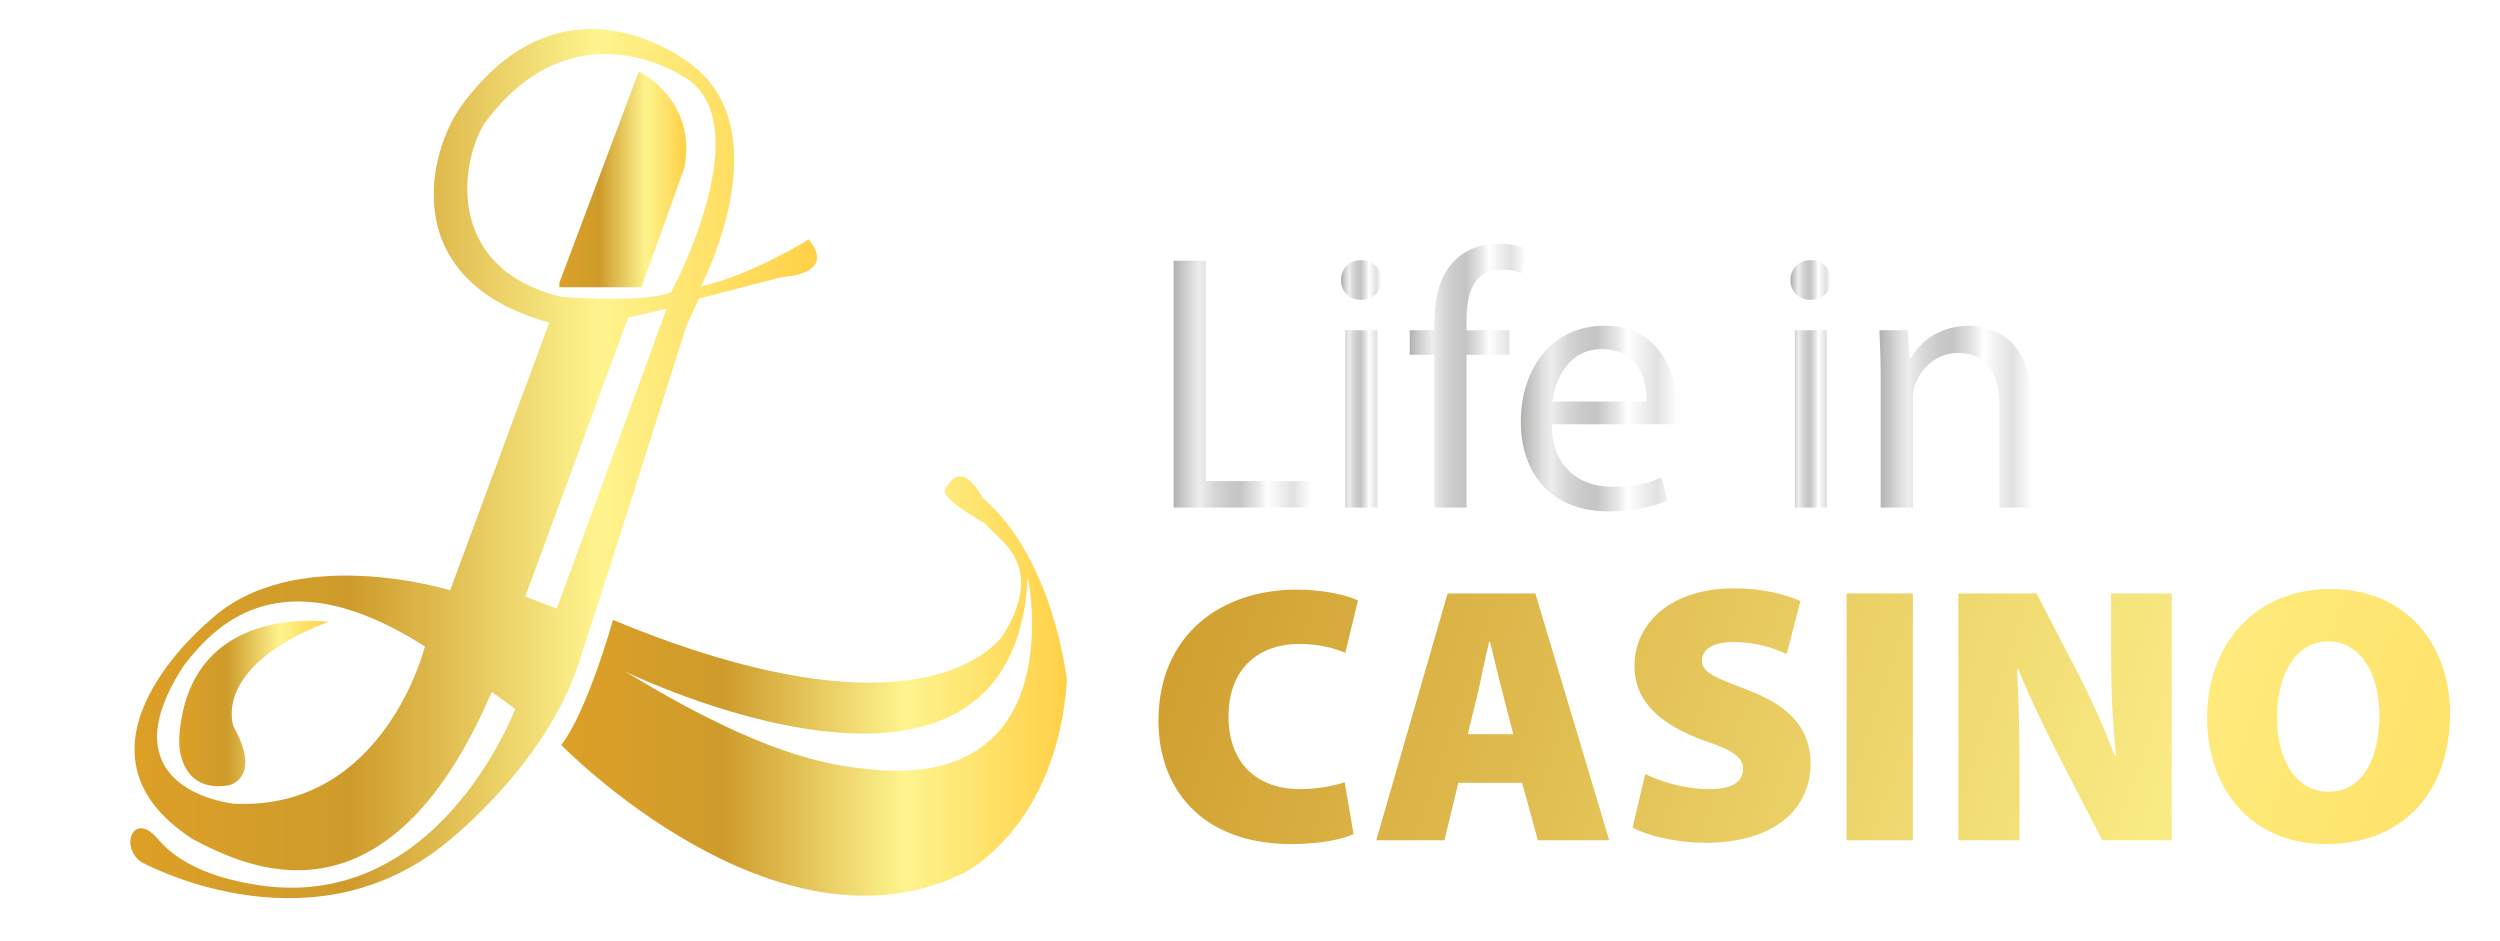
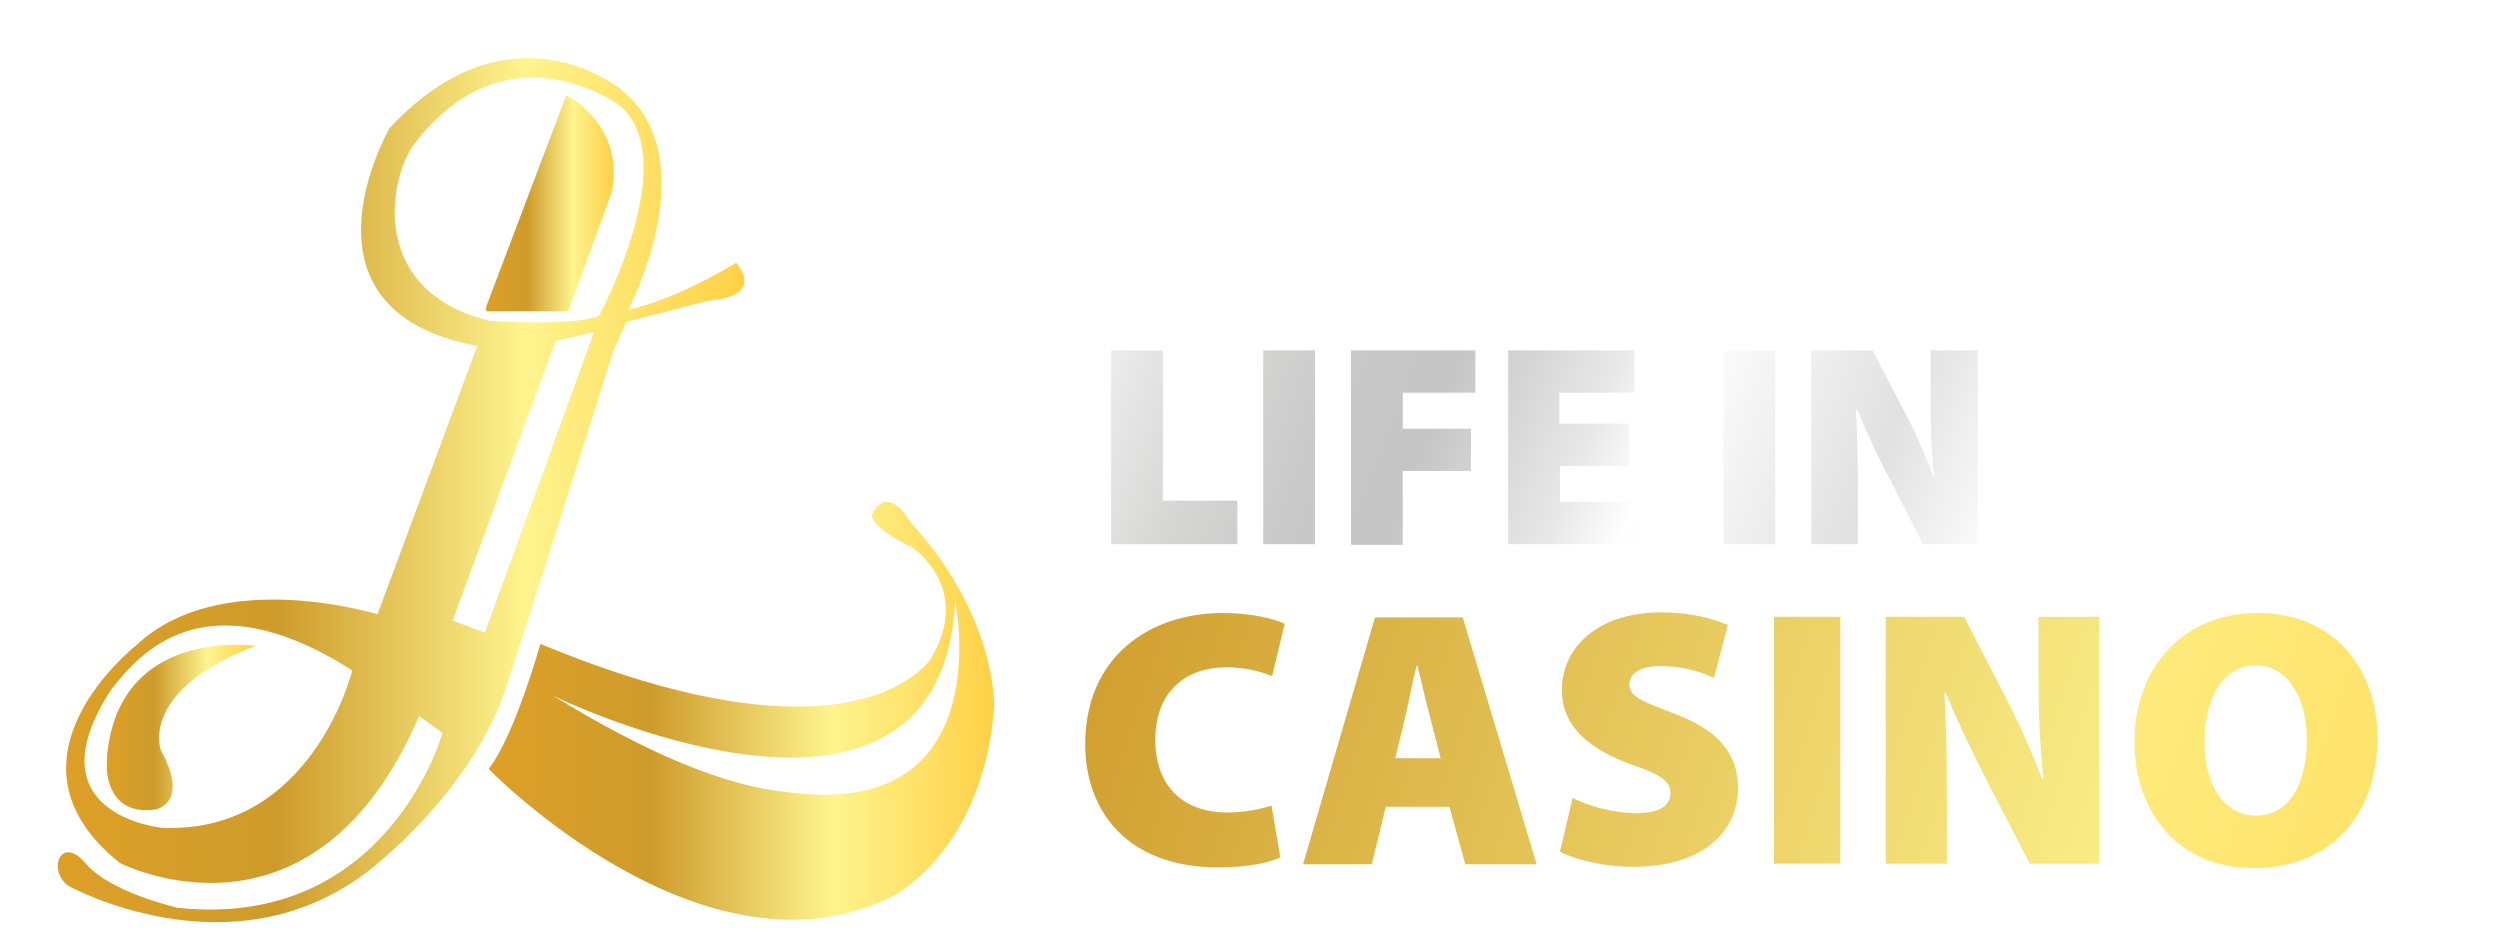
<svg xmlns="http://www.w3.org/2000/svg" version="1.1" id="Layer_1" x="0px" y="0px" viewBox="0 0 396 149" style="enable-background:new 0 0 396 149;" xml:space="preserve">
  <style type="text/css">
	.st0{fill:url(#SVGID_1_);}
- 	.st1{fill:url(#SVGID_00000067229053382106815090000002869265839388315274_);}
- 	.st2{fill:url(#SVGID_00000152970527146373125900000005068667493779707326_);}
- 	.st3{fill:url(#SVGID_00000168094277443281050540000008679297891758451859_);}
- 	.st4{fill:url(#SVGID_00000168795352043732077660000000778382595407641011_);}
- 	.st5{fill:url(#SVGID_00000040570183493221663610000008858201737598503843_);}
- 	.st6{fill:url(#SVGID_00000114754421669099084880000014414925641493013686_);}
- 	.st7{fill:url(#SVGID_00000093891389709321744950000016377418006158370721_);}
- 	.st8{fill:url(#SVGID_00000020367845352931458790000000719686140298557067_);}
- 	.st9{fill:url(#SVGID_00000045591205246776841600000006778806046328612992_);}
- 	.st10{fill:url(#SVGID_00000074414064177246466430000010631880900879214739_);}
- 	.st11{fill:url(#SVGID_00000102520949913165063970000013167742832284484523_);}
- 	.st12{fill:url(#SVGID_00000120530826193178022850000010037423066600059014_);}
- 	.st13{fill:url(#SVGID_00000075862006394969935600000010909960502926258064_);}
- 	.st14{fill:url(#SVGID_00000183961154750869080260000007791601256466607496_);}
- 	.st15{fill:url(#SVGID_00000078046639936997581100000015200347317029392550_);}
+ 	.st1{fill:url(#SVGID_00000099640910415401378990000007628006153424649638_);}
+ 	.st2{fill:url(#SVGID_00000063616191568645346530000014856738129137075084_);}
+ 	.st3{fill:url(#SVGID_00000085948073333002701100000018064158317659638161_);}
+ 	.st4{fill:url(#SVGID_00000057859199988335554240000012708832220406755719_);}
+ 	.st5{fill:url(#SVGID_00000158027672269088072460000007631878213422206873_);}
+ 	.st6{fill:url(#SVGID_00000023246563422636370060000010882118314080310447_);}
+ 	.st7{fill:url(#SVGID_00000114767310568175984790000012935302342671448751_);}
+ 	.st8{fill:url(#SVGID_00000116234166953357941300000005669020605429071288_);}
+ 	.st9{fill:url(#SVGID_00000183955039685179798060000016326975933599737272_);}
+ 	.st10{fill:url(#SVGID_00000152986336953718559510000016546101027588348322_);}
+ 	.st11{fill:url(#SVGID_00000090282264130316814900000008155225144887921814_);}
+ 	.st12{fill:url(#SVGID_00000139281385593441738570000001179928101573691822_);}
+ 	.st13{fill:url(#SVGID_00000049937819338877581040000012383042343037824170_);}
+ 	.st14{fill:url(#SVGID_00000134226345839435119570000017319834667461809558_);}
+ 	.st15{fill:url(#SVGID_00000054225819769361557690000009614263941618254513_);}
</style>
  <g>
    <g>
-       <linearGradient id="SVGID_1_" gradientUnits="userSpaceOnUse" x1="185.892" y1="60.832" x2="207.672" y2="60.832">
-         <stop offset="0" style="stop-color:#B0B0AF" />
-         <stop offset="3.983224e-02" style="stop-color:#BEBEBD" />
-         <stop offset="0.139" style="stop-color:#E0DFDF" />
-         <stop offset="0.192" style="stop-color:#EEEDEE" />
-         <stop offset="0.198" style="stop-color:#ECECEC" />
-         <stop offset="0.3" style="stop-color:#D6D6D5" />
-         <stop offset="0.397" style="stop-color:#CAC9C9" />
-         <stop offset="0.483" style="stop-color:#C6C5C5" />
-         <stop offset="0.62" style="stop-color:#E9E8E8" />
-         <stop offset="0.681" style="stop-color:#FFFFFF" />
-         <stop offset="0.774" style="stop-color:#F1F0F0" />
-         <stop offset="0.87" style="stop-color:#E1E1E1" />
-         <stop offset="1" style="stop-color:#FFFFFF" />
-       </linearGradient>
-       <path class="st0" d="M185.9,41.3h5.1v34.9h16.7v4.2h-21.8V41.3z" />
-       <linearGradient id="SVGID_00000067223781074949054320000014324183820822669701_" gradientUnits="userSpaceOnUse" x1="212.494" y1="60.803" x2="218.826" y2="60.803">
-         <stop offset="0" style="stop-color:#B0B0AF" />
-         <stop offset="3.983224e-02" style="stop-color:#BEBEBD" />
-         <stop offset="0.139" style="stop-color:#E0DFDF" />
-         <stop offset="0.192" style="stop-color:#EEEDEE" />
-         <stop offset="0.198" style="stop-color:#ECECEC" />
-         <stop offset="0.3" style="stop-color:#D6D6D5" />
-         <stop offset="0.397" style="stop-color:#CAC9C9" />
-         <stop offset="0.483" style="stop-color:#C6C5C5" />
-         <stop offset="0.62" style="stop-color:#E9E8E8" />
-         <stop offset="0.681" style="stop-color:#FFFFFF" />
-         <stop offset="0.774" style="stop-color:#F1F0F0" />
-         <stop offset="0.87" style="stop-color:#E1E1E1" />
-         <stop offset="1" style="stop-color:#FFFFFF" />
-       </linearGradient>
-       <path style="fill:url(#SVGID_00000067223781074949054320000014324183820822669701_);" d="M218.8,44.4c0.1,1.7-1.2,3.1-3.3,3.1    c-1.8,0-3.1-1.4-3.1-3.1c0-1.8,1.3-3.2,3.2-3.2C217.6,41.2,218.8,42.6,218.8,44.4z M213.1,80.4V52.3h5.1v28.1H213.1z" />
-       <linearGradient id="SVGID_00000000927449727799444100000002613188848646821804_" gradientUnits="userSpaceOnUse" x1="223.296" y1="59.467" x2="241.707" y2="59.467">
-         <stop offset="0" style="stop-color:#B0B0AF" />
-         <stop offset="3.983224e-02" style="stop-color:#BEBEBD" />
-         <stop offset="0.139" style="stop-color:#E0DFDF" />
-         <stop offset="0.192" style="stop-color:#EEEDEE" />
-         <stop offset="0.198" style="stop-color:#ECECEC" />
-         <stop offset="0.3" style="stop-color:#D6D6D5" />
-         <stop offset="0.397" style="stop-color:#CAC9C9" />
-         <stop offset="0.483" style="stop-color:#C6C5C5" />
-         <stop offset="0.62" style="stop-color:#E9E8E8" />
-         <stop offset="0.681" style="stop-color:#FFFFFF" />
-         <stop offset="0.774" style="stop-color:#F1F0F0" />
-         <stop offset="0.87" style="stop-color:#E1E1E1" />
-         <stop offset="1" style="stop-color:#FFFFFF" />
-       </linearGradient>
-       <path style="fill:url(#SVGID_00000000927449727799444100000002613188848646821804_);" d="M227.2,80.4V56.2h-3.9v-3.9h3.9V51    c0-3.9,0.9-7.5,3.3-9.8c1.9-1.9,4.5-2.6,6.9-2.6c1.8,0,3.4,0.4,4.4,0.8l-0.7,3.9c-0.8-0.3-1.8-0.6-3.3-0.6c-4.4,0-5.5,3.8-5.5,8.1    v1.5h6.8v3.9h-6.8v24.2H227.2z" />
-       <linearGradient id="SVGID_00000037664427147949792640000015409093809488703142_" gradientUnits="userSpaceOnUse" x1="240.896" y1="66.32" x2="265.695" y2="66.32">
-         <stop offset="0" style="stop-color:#B0B0AF" />
-         <stop offset="3.983224e-02" style="stop-color:#BEBEBD" />
-         <stop offset="0.139" style="stop-color:#E0DFDF" />
-         <stop offset="0.192" style="stop-color:#EEEDEE" />
-         <stop offset="0.198" style="stop-color:#ECECEC" />
-         <stop offset="0.3" style="stop-color:#D6D6D5" />
-         <stop offset="0.397" style="stop-color:#CAC9C9" />
-         <stop offset="0.483" style="stop-color:#C6C5C5" />
-         <stop offset="0.62" style="stop-color:#E9E8E8" />
-         <stop offset="0.681" style="stop-color:#FFFFFF" />
-         <stop offset="0.774" style="stop-color:#F1F0F0" />
-         <stop offset="0.87" style="stop-color:#E1E1E1" />
-         <stop offset="1" style="stop-color:#FFFFFF" />
-       </linearGradient>
-       <path style="fill:url(#SVGID_00000037664427147949792640000015409093809488703142_);" d="M245.8,67.3c0.1,6.9,4.5,9.8,9.6,9.8    c3.7,0,5.9-0.6,7.8-1.5l0.9,3.7c-1.8,0.8-4.9,1.7-9.4,1.7c-8.7,0-13.8-5.7-13.8-14.2c0-8.5,5-15.2,13.2-15.2    c9.2,0,11.6,8.1,11.6,13.2c0,1-0.1,1.9-0.2,2.4H245.8z M260.8,63.6c0.1-3.3-1.3-8.3-7.1-8.3c-5.2,0-7.4,4.8-7.8,8.3H260.8z" />
-       <linearGradient id="SVGID_00000090286896079752846190000003209427937344862651_" gradientUnits="userSpaceOnUse" x1="283.7" y1="60.803" x2="290.033" y2="60.803">
-         <stop offset="0" style="stop-color:#B0B0AF" />
-         <stop offset="3.983224e-02" style="stop-color:#BEBEBD" />
-         <stop offset="0.139" style="stop-color:#E0DFDF" />
-         <stop offset="0.192" style="stop-color:#EEEDEE" />
-         <stop offset="0.198" style="stop-color:#ECECEC" />
-         <stop offset="0.3" style="stop-color:#D6D6D5" />
-         <stop offset="0.397" style="stop-color:#CAC9C9" />
-         <stop offset="0.483" style="stop-color:#C6C5C5" />
-         <stop offset="0.62" style="stop-color:#E9E8E8" />
-         <stop offset="0.681" style="stop-color:#FFFFFF" />
-         <stop offset="0.774" style="stop-color:#F1F0F0" />
-         <stop offset="0.87" style="stop-color:#E1E1E1" />
-         <stop offset="1" style="stop-color:#FFFFFF" />
-       </linearGradient>
-       <path style="fill:url(#SVGID_00000090286896079752846190000003209427937344862651_);" d="M290,44.4c0.1,1.7-1.2,3.1-3.3,3.1    c-1.8,0-3.1-1.4-3.1-3.1c0-1.8,1.3-3.2,3.2-3.2C288.8,41.2,290,42.6,290,44.4z M284.3,80.4V52.3h5.1v28.1H284.3z" />
-       <linearGradient id="SVGID_00000083053724428572119520000001402619789821721531_" gradientUnits="userSpaceOnUse" x1="297.699" y1="66.03" x2="321.86" y2="66.03">
-         <stop offset="0" style="stop-color:#B0B0AF" />
-         <stop offset="3.983224e-02" style="stop-color:#BEBEBD" />
-         <stop offset="0.139" style="stop-color:#E0DFDF" />
-         <stop offset="0.192" style="stop-color:#EEEDEE" />
-         <stop offset="0.198" style="stop-color:#ECECEC" />
-         <stop offset="0.3" style="stop-color:#D6D6D5" />
-         <stop offset="0.397" style="stop-color:#CAC9C9" />
-         <stop offset="0.483" style="stop-color:#C6C5C5" />
-         <stop offset="0.62" style="stop-color:#E9E8E8" />
-         <stop offset="0.681" style="stop-color:#FFFFFF" />
-         <stop offset="0.774" style="stop-color:#F1F0F0" />
-         <stop offset="0.87" style="stop-color:#E1E1E1" />
-         <stop offset="1" style="stop-color:#FFFFFF" />
-       </linearGradient>
-       <path style="fill:url(#SVGID_00000083053724428572119520000001402619789821721531_);" d="M297.9,59.9c0-2.9-0.1-5.3-0.2-7.6h4.5    l0.3,4.6h0.1c1.4-2.7,4.6-5.3,9.3-5.3c3.9,0,9.9,2.3,9.9,12v16.8h-5.1V64.2c0-4.5-1.7-8.3-6.5-8.3c-3.4,0-6,2.4-6.9,5.2    c-0.2,0.6-0.3,1.5-0.3,2.4v16.9h-5.1V59.9z" />
+       <linearGradient id="SVGID_1_" gradientUnits="userSpaceOnUse" x1="7.308" y1="54.439" x2="495.606" y2="219.375">
+         <stop offset="0" style="stop-color:#FEE35F" />
+         <stop offset="0" style="stop-color:#DDA027" />
+         <stop offset="0.32" style="stop-color:#CE9B2B" />
+         <stop offset="0.68" style="stop-color:#FEF48E" />
+         <stop offset="1" style="stop-color:#FFD046" />
+       </linearGradient>
+       <path class="st0" d="M202.8,135.8c-1.5,0.8-5.2,1.6-9.8,1.6c-14.6,0-21.1-9.1-21.1-19.5c0-13.8,10.1-20.8,21.8-20.8    c4.5,0,8.1,0.9,9.8,1.7l-2,8.3c-1.7-0.7-4.1-1.4-7.3-1.4c-6,0-11.2,3.5-11.2,11.5c0,7.1,4.2,11.5,11.4,11.5c2.5,0,5.3-0.5,7-1.1    L202.8,135.8z" />
+       <linearGradient id="SVGID_00000111889171758830511690000002934065630113577640_" gradientUnits="userSpaceOnUse" x1="9.933" y1="46.666" x2="498.232" y2="211.602">
+         <stop offset="0" style="stop-color:#FEE35F" />
+         <stop offset="0" style="stop-color:#DDA027" />
+         <stop offset="0.32" style="stop-color:#CE9B2B" />
+         <stop offset="0.68" style="stop-color:#FEF48E" />
+         <stop offset="1" style="stop-color:#FFD046" />
+       </linearGradient>
+       <path style="fill:url(#SVGID_00000111889171758830511690000002934065630113577640_);" d="M219.5,127.8l-2.2,9.1h-10.9l11.4-39.1    h13.9l11.7,39.1h-11.3l-2.5-9.1H219.5z M228.2,120.1l-1.8-7c-0.6-2.2-1.3-5.4-1.9-7.7h-0.1c-0.6,2.3-1.2,5.5-1.7,7.7l-1.7,7H228.2    z" />
+       <linearGradient id="SVGID_00000089539994745753971400000017179792218826319007_" gradientUnits="userSpaceOnUse" x1="14.217" y1="33.984" x2="502.516" y2="198.921">
+         <stop offset="0" style="stop-color:#FEE35F" />
+         <stop offset="0" style="stop-color:#DDA027" />
+         <stop offset="0.32" style="stop-color:#CE9B2B" />
+         <stop offset="0.68" style="stop-color:#FEF48E" />
+         <stop offset="1" style="stop-color:#FFD046" />
+       </linearGradient>
+       <path style="fill:url(#SVGID_00000089539994745753971400000017179792218826319007_);" d="M249.1,126.4c2.4,1.2,6.2,2.4,10.2,2.4    c3.6,0,5.3-1.2,5.3-3.2c0-1.9-1.7-3-6.2-4.5c-6.6-2.4-11-6-11-11.8c0-6.9,5.9-12.3,15.7-12.3c4.6,0,8,0.9,10.6,2l-2.2,8.4    c-1.7-0.8-4.6-1.9-8.5-1.9c-3.2,0-4.9,1.2-4.9,2.9c0,2,2.1,2.7,7,4.6c7,2.6,10.2,6.3,10.2,11.8c0,6.7-5.2,12.5-16.7,12.5    c-4.7,0-9.3-1.2-11.5-2.4L249.1,126.4z" />
+       <linearGradient id="SVGID_00000039115057588818165080000012748554245489733252_" gradientUnits="userSpaceOnUse" x1="16.812" y1="26.301" x2="505.111" y2="191.237">
+         <stop offset="0" style="stop-color:#FEE35F" />
+         <stop offset="0" style="stop-color:#DDA027" />
+         <stop offset="0.32" style="stop-color:#CE9B2B" />
+         <stop offset="0.68" style="stop-color:#FEF48E" />
+         <stop offset="1" style="stop-color:#FFD046" />
+       </linearGradient>
+       <path style="fill:url(#SVGID_00000039115057588818165080000012748554245489733252_);" d="M291.5,97.7v39.1H281V97.7H291.5z" />
+       <linearGradient id="SVGID_00000116198734103409778340000007229486276372286855_" gradientUnits="userSpaceOnUse" x1="19.813" y1="17.417" x2="508.112" y2="182.353">
+         <stop offset="0" style="stop-color:#FEE35F" />
+         <stop offset="0" style="stop-color:#DDA027" />
+         <stop offset="0.32" style="stop-color:#CE9B2B" />
+         <stop offset="0.68" style="stop-color:#FEF48E" />
+         <stop offset="1" style="stop-color:#FFD046" />
+       </linearGradient>
+       <path style="fill:url(#SVGID_00000116198734103409778340000007229486276372286855_);" d="M298.7,136.9V97.7h12.4l6.2,12    c2.1,3.9,4.4,9.1,6.2,13.7h0.2c-0.6-5.2-0.8-10.6-0.8-16.4v-9.3h9.6v39.1h-11l-6.7-13c-2.1-4.1-4.7-9.4-6.6-14.1h-0.2    c0.3,5.3,0.4,11.2,0.4,17.5v9.6H298.7z" />
+       <linearGradient id="SVGID_00000009574186638571444670000000525657492910684854_" gradientUnits="userSpaceOnUse" x1="-32.093" y1="-14.195" x2="456.205" y2="150.741">
+         <stop offset="0" style="stop-color:#FEE35F" />
+         <stop offset="0" style="stop-color:#DDA027" />
+         <stop offset="0.32" style="stop-color:#CE9B2B" />
+         <stop offset="0.68" style="stop-color:#FEF48E" />
+         <stop offset="1" style="stop-color:#FFD046" />
+       </linearGradient>
+       <path style="fill:url(#SVGID_00000009574186638571444670000000525657492910684854_);" d="M356.9,137.5c-12.1,0-18.8-9.1-18.8-20    c0-11.4,7.4-20.4,19.5-20.4c12.6,0,19,9.4,19,19.8C376.5,129.5,368.9,137.5,356.9,137.5L356.9,137.5z M357.4,129.2    c5.1,0,8-4.9,8-12c0-6.7-3-11.8-8.1-11.8c-5.1,0-8.1,5.1-8.1,11.9c-0.1,7,3.1,11.9,8.1,11.9H357.4z" />
    </g>
    <g>
-       <linearGradient id="SVGID_00000049922588103841971190000016627425766847327655_" gradientUnits="userSpaceOnUse" x1="18.823" y1="50.647" x2="507.122" y2="215.583">
-         <stop offset="0" style="stop-color:#FEE35F" />
-         <stop offset="0" style="stop-color:#DDA027" />
-         <stop offset="0.32" style="stop-color:#CE9B2B" />
-         <stop offset="0.68" style="stop-color:#FEF48E" />
-         <stop offset="1" style="stop-color:#FFD046" />
-       </linearGradient>
-       <path style="fill:url(#SVGID_00000049922588103841971190000016627425766847327655_);" d="M214.4,132.1c-1.5,0.8-5.2,1.6-9.8,1.6    c-14.6,0-21.1-9.1-21.1-19.5c0-13.8,10.1-20.8,21.8-20.8c4.5,0,8.1,0.9,9.8,1.7l-2,8.3c-1.7-0.7-4.1-1.4-7.3-1.4    c-6,0-11.2,3.5-11.2,11.5c0,7.1,4.2,11.5,11.4,11.5c2.5,0,5.3-0.5,7-1.1L214.4,132.1z" />
-       <linearGradient id="SVGID_00000038387539322405111370000003322537484932918663_" gradientUnits="userSpaceOnUse" x1="21.449" y1="42.874" x2="509.748" y2="207.81">
-         <stop offset="0" style="stop-color:#FEE35F" />
-         <stop offset="0" style="stop-color:#DDA027" />
-         <stop offset="0.32" style="stop-color:#CE9B2B" />
-         <stop offset="0.68" style="stop-color:#FEF48E" />
-         <stop offset="1" style="stop-color:#FFD046" />
-       </linearGradient>
-       <path style="fill:url(#SVGID_00000038387539322405111370000003322537484932918663_);" d="M231,124l-2.2,9.1H218L229.3,94h13.9    l11.7,39.1h-11.3l-2.5-9.1H231z M239.7,116.3l-1.8-7c-0.6-2.2-1.3-5.4-1.9-7.7h-0.1c-0.6,2.3-1.2,5.5-1.7,7.7l-1.7,7H239.7z" />
-       <linearGradient id="SVGID_00000167382111491493847810000000538722143195837626_" gradientUnits="userSpaceOnUse" x1="25.733" y1="30.192" x2="514.031" y2="195.129">
-         <stop offset="0" style="stop-color:#FEE35F" />
-         <stop offset="0" style="stop-color:#DDA027" />
-         <stop offset="0.32" style="stop-color:#CE9B2B" />
-         <stop offset="0.68" style="stop-color:#FEF48E" />
-         <stop offset="1" style="stop-color:#FFD046" />
-       </linearGradient>
-       <path style="fill:url(#SVGID_00000167382111491493847810000000538722143195837626_);" d="M260.6,122.6c2.4,1.2,6.2,2.4,10.2,2.4    c3.6,0,5.3-1.2,5.3-3.2c0-1.9-1.7-3-6.2-4.5c-6.6-2.4-11-6-11-11.8c0-6.9,5.9-12.3,15.7-12.3c4.6,0,8,0.9,10.6,2l-2.2,8.4    c-1.7-0.8-4.6-1.9-8.5-1.9c-3.2,0-4.9,1.2-4.9,2.9c0,2,2.1,2.7,7,4.6c7,2.6,10.2,6.3,10.2,11.8c0,6.7-5.2,12.5-16.7,12.5    c-4.7,0-9.3-1.2-11.5-2.4L260.6,122.6z" />
-       <linearGradient id="SVGID_00000060726135092105660380000002480885702194196125_" gradientUnits="userSpaceOnUse" x1="28.328" y1="22.508" x2="516.627" y2="187.445">
-         <stop offset="0" style="stop-color:#FEE35F" />
-         <stop offset="0" style="stop-color:#DDA027" />
-         <stop offset="0.32" style="stop-color:#CE9B2B" />
-         <stop offset="0.68" style="stop-color:#FEF48E" />
-         <stop offset="1" style="stop-color:#FFD046" />
-       </linearGradient>
-       <path style="fill:url(#SVGID_00000060726135092105660380000002480885702194196125_);" d="M303,94v39.1h-10.5V94H303z" />
-       <linearGradient id="SVGID_00000147192744595550145670000002362903823664163201_" gradientUnits="userSpaceOnUse" x1="31.329" y1="13.625" x2="519.628" y2="178.561">
-         <stop offset="0" style="stop-color:#FEE35F" />
-         <stop offset="0" style="stop-color:#DDA027" />
-         <stop offset="0.32" style="stop-color:#CE9B2B" />
-         <stop offset="0.68" style="stop-color:#FEF48E" />
-         <stop offset="1" style="stop-color:#FFD046" />
-       </linearGradient>
-       <path style="fill:url(#SVGID_00000147192744595550145670000002362903823664163201_);" d="M310.2,133.1V94h12.4l6.2,12    c2.1,3.9,4.4,9.1,6.2,13.7h0.2c-0.6-5.2-0.8-10.6-0.8-16.4V94h9.6v39.1h-11l-6.7-13c-2.1-4.1-4.7-9.4-6.6-14.1h-0.2    c0.3,5.3,0.4,11.2,0.4,17.5v9.6H310.2z" />
-       <linearGradient id="SVGID_00000091699756517814629410000016623502216810386839_" gradientUnits="userSpaceOnUse" x1="-20.578" y1="-17.988" x2="467.721" y2="146.949">
-         <stop offset="0" style="stop-color:#FEE35F" />
-         <stop offset="0" style="stop-color:#DDA027" />
-         <stop offset="0.32" style="stop-color:#CE9B2B" />
-         <stop offset="0.68" style="stop-color:#FEF48E" />
-         <stop offset="1" style="stop-color:#FFD046" />
-       </linearGradient>
-       <path style="fill:url(#SVGID_00000091699756517814629410000016623502216810386839_);" d="M368.4,133.7c-12.1,0-18.8-9.1-18.8-20    c0-11.4,7.4-20.4,19.5-20.4c12.6,0,19,9.4,19,19.8C388,125.7,380.5,133.7,368.4,133.7L368.4,133.7z M368.9,125.4c5.1,0,8-4.9,8-12    c0-6.7-3-11.8-8.1-11.8c-5.1,0-8.1,5.1-8.1,11.9c-0.1,7,3.1,11.9,8.1,11.9H368.9z" />
+       <linearGradient id="SVGID_00000162346154795090959960000014738493433623526050_" gradientUnits="userSpaceOnUse" x1="77.37" y1="112.543" x2="157.439" y2="112.543">
+         <stop offset="0" style="stop-color:#FEE35F" />
+         <stop offset="0" style="stop-color:#DDA027" />
+         <stop offset="0.32" style="stop-color:#CE9B2B" />
+         <stop offset="0.68" style="stop-color:#FEF48E" />
+         <stop offset="1" style="stop-color:#FFD046" />
+       </linearGradient>
+       <path style="fill:url(#SVGID_00000162346154795090959960000014738493433623526050_);" d="M144.2,82.7c0,0-3.4-6.3-6.1-1.2    c0,0-0.6,1.9,6.4,5.2c0,0,9.9,6.6,2.7,18c-6.3,7.3-24.3,12.8-61.6-2.7c0,0-4.1,14.6-8.2,19.8c0,0,34.1,35.1,63.9,20.2    c0,0,14.6-7.2,16.2-30.4C157.4,111.5,157.8,97.5,144.2,82.7z M125,125.5c-10.2-0.9-22.7-6.3-37.4-15.3c0,0,61.4,30,63.7-15    C151.3,95.2,158.5,129.9,125,125.5z" />
+       <linearGradient id="SVGID_00000055697224007797595390000004672740761577752461_" gradientUnits="userSpaceOnUse" x1="16.872" y1="115.207" x2="40.411" y2="115.207">
+         <stop offset="0" style="stop-color:#FEE35F" />
+         <stop offset="0" style="stop-color:#DDA027" />
+         <stop offset="0.32" style="stop-color:#CE9B2B" />
+         <stop offset="0.68" style="stop-color:#FEF48E" />
+         <stop offset="1" style="stop-color:#FFD046" />
+       </linearGradient>
+       <path style="fill:url(#SVGID_00000055697224007797595390000004672740761577752461_);" d="M16.9,120.5c-0.2,2.7,0.8,8.8,7.8,7.7    c0,0,5.4-1,0.8-9.3c0,0-3.7-9.4,15-16.6C40.4,102.3,18.3,99.1,16.9,120.5z" />
+       <linearGradient id="SVGID_00000070819870004239904810000007060945886093586048_" gradientUnits="userSpaceOnUse" x1="9.083" y1="77.68" x2="117.9" y2="77.68">
+         <stop offset="0" style="stop-color:#FEE35F" />
+         <stop offset="0" style="stop-color:#DDA027" />
+         <stop offset="0.32" style="stop-color:#CE9B2B" />
+         <stop offset="0.68" style="stop-color:#FEF48E" />
+         <stop offset="1" style="stop-color:#FFD046" />
+       </linearGradient>
+       <path style="fill:url(#SVGID_00000070819870004239904810000007060945886093586048_);" d="M97.2,55.4l2-4.4l13.1-3.4    c0,0,8.9-0.3,4.3-6c0,0-8.4,5.4-17.1,7.5c0,0,12.6-23.9-1.1-34.9c0,0-17.4-14.6-36.7,6.1c0,0-16.6,28.8,13.9,34.5L59.8,97.3    c0,0-24.9-7.7-38.2,4.9c0,0-23.2,18.1-2.6,34.5c0,0,30.6,15.8,47.4-23.3l3.7,2.7c0,0-8.7,31.2-41.9,27.7c0,0-10.7-2.4-14.6-7    c-3.9-4.7-6.2,1-2.8,3.5c0,0,25.8,14.4,47.5-2.3c0,0,16.3-12.2,21.9-29.2C85.7,91.9,97.2,55.4,97.2,55.4z M25.5,131.1    c0,0-20.9-2.1-7.8-22c4.3-5.4,14.6-17.9,38.1-2.9C55.8,106.2,49.4,132.3,25.5,131.1z M65.2,23.4C78,5.9,93.5,13.6,97.9,16.5    c10.6,8.3-3,33.5-3,33.5c-4.3,1.8-17.4,0.8-17.4,0.8C59.1,46.3,61.3,29.7,65.2,23.4z M71.7,98.3L88,54l6.1-1.4l-17.3,47.6    L71.7,98.3z" />
+       <linearGradient id="SVGID_00000085972578312531704510000012075103438853113737_" gradientUnits="userSpaceOnUse" x1="77.045" y1="32.148" x2="97.192" y2="32.148">
+         <stop offset="0" style="stop-color:#FEE35F" />
+         <stop offset="0" style="stop-color:#DDA027" />
+         <stop offset="0.32" style="stop-color:#CE9B2B" />
+         <stop offset="0.68" style="stop-color:#FEF48E" />
+         <stop offset="1" style="stop-color:#FFD046" />
+       </linearGradient>
+       <path style="fill:url(#SVGID_00000085972578312531704510000012075103438853113737_);" d="M96.9,30.4c2.1-10.8-7.2-15.3-7.2-15.3    L77,48.6v0.7h13L96.9,30.4z" />
    </g>
    <g>
-       <linearGradient id="SVGID_00000136390967351404808410000017315996850276921776_" gradientUnits="userSpaceOnUse" x1="88.886" y1="108.628" x2="168.954" y2="108.628">
-         <stop offset="0" style="stop-color:#FEE35F" />
-         <stop offset="0" style="stop-color:#DDA027" />
-         <stop offset="0.32" style="stop-color:#CE9B2B" />
-         <stop offset="0.68" style="stop-color:#FEF48E" />
-         <stop offset="1" style="stop-color:#FFD046" />
-       </linearGradient>
-       <path style="fill:url(#SVGID_00000136390967351404808410000017315996850276921776_);" d="M155.7,78.9c-0.9-1.3-3.4-6.3-6.1-1.2    c0,0-0.3,1.4,6.4,5.2c2.4,2.9,9.9,6.6,2.7,18c-6.3,7.3-24.3,12.8-61.6-2.7c0,0-4.1,14.6-8.2,19.8c0,0,34.1,35.1,63.9,20.2    c0,0,14.6-7.2,16.2-30.4C169,107.7,166.9,88.5,155.7,78.9z M136.5,121.7c-10.2-0.9-22.7-6.3-37.4-15.3c0,0,61.4,30,63.7-15    C162.8,91.4,170.1,126.1,136.5,121.7z" />
-       <linearGradient id="SVGID_00000151511586465366168360000008412524930587666590_" gradientUnits="userSpaceOnUse" x1="28.387" y1="111.415" x2="51.927" y2="111.415">
-         <stop offset="0" style="stop-color:#FEE35F" />
-         <stop offset="0" style="stop-color:#DDA027" />
-         <stop offset="0.32" style="stop-color:#CE9B2B" />
-         <stop offset="0.68" style="stop-color:#FEF48E" />
-         <stop offset="1" style="stop-color:#FFD046" />
-       </linearGradient>
-       <path style="fill:url(#SVGID_00000151511586465366168360000008412524930587666590_);" d="M28.4,116.7c-0.2,2.7,0.8,8.8,7.8,7.7    c0,0,5.4-1,0.8-9.3c0,0-3.7-9.4,15-16.6C51.9,98.5,29.9,95.3,28.4,116.7z" />
-       <linearGradient id="SVGID_00000031919926424222354140000013426623470864780191_" gradientUnits="userSpaceOnUse" x1="20.599" y1="73.446" x2="129.415" y2="73.446">
-         <stop offset="0" style="stop-color:#FEE35F" />
-         <stop offset="0" style="stop-color:#DDA027" />
-         <stop offset="0.32" style="stop-color:#CE9B2B" />
-         <stop offset="0.68" style="stop-color:#FEF48E" />
-         <stop offset="1" style="stop-color:#FFD046" />
-       </linearGradient>
-       <path style="fill:url(#SVGID_00000031919926424222354140000013426623470864780191_);" d="M108.7,51.7l2-4.4l13.1-3.4    c0,0,8.9-0.3,4.3-6c0,0-8.4,5.4-17.1,7.5c0,0,12.6-23.9-1.1-34.9c0,0-19.9-16.7-36.7,6.1C67.7,24.1,62.8,44.4,87,51.1L71.3,93.5    c0,0-24.9-7.7-38.2,4.9c0,0-24.7,20.2-2.6,34.5c8.2,4.3,30.6,15.8,47.4-23.3l3.7,2.7c0,0-12.4,33.2-41.9,27.7    c-4-0.7-10.7-2.4-14.6-7c-3.9-4.7-6.2,1-2.8,3.5c0,0,25.8,14.4,47.5-2.3c0,0,16.3-12.2,21.9-29.2C97.2,88.1,108.7,51.7,108.7,51.7    z M37,127.3c0,0-20.9-2.1-7.8-22c4.3-5.4,14.6-17.9,38.1-2.9C67.3,102.4,60.9,128.5,37,127.3z M76.7,19.6    c12.8-17.4,28.3-9.8,32.6-6.8c10.6,8.3-3,33.5-3,33.5C102,48.1,88.9,47,88.9,47C70.6,42.6,72.8,26,76.7,19.6z M83.2,94.5    l16.3-44.2l6.1-1.4L88.2,96.4L83.2,94.5z" />
-       <linearGradient id="SVGID_00000143580025400475418240000003795222767876224922_" gradientUnits="userSpaceOnUse" x1="88.561" y1="28.356" x2="108.708" y2="28.356">
-         <stop offset="0" style="stop-color:#FEE35F" />
-         <stop offset="0" style="stop-color:#DDA027" />
-         <stop offset="0.32" style="stop-color:#CE9B2B" />
-         <stop offset="0.68" style="stop-color:#FEF48E" />
-         <stop offset="1" style="stop-color:#FFD046" />
-       </linearGradient>
-       <path style="fill:url(#SVGID_00000143580025400475418240000003795222767876224922_);" d="M108.4,26.6c2.1-10.8-7.2-15.3-7.2-15.3    L88.6,44.8v0.7h13L108.4,26.6z" />
+       <linearGradient id="SVGID_00000172434618173640847240000006317734216377872312_" gradientUnits="userSpaceOnUse" x1="139.152" y1="54.854" x2="304.329" y2="119.442">
+         <stop offset="0" style="stop-color:#B0B0AF" />
+         <stop offset="3.983224e-02" style="stop-color:#BEBEBD" />
+         <stop offset="0.139" style="stop-color:#E0DFDF" />
+         <stop offset="0.192" style="stop-color:#EEEDEE" />
+         <stop offset="0.198" style="stop-color:#ECECEC" />
+         <stop offset="0.3" style="stop-color:#D6D6D5" />
+         <stop offset="0.397" style="stop-color:#CAC9C9" />
+         <stop offset="0.483" style="stop-color:#C6C5C5" />
+         <stop offset="0.62" style="stop-color:#E9E8E8" />
+         <stop offset="0.681" style="stop-color:#FFFFFF" />
+         <stop offset="0.774" style="stop-color:#F1F0F0" />
+         <stop offset="0.87" style="stop-color:#E1E1E1" />
+         <stop offset="1" style="stop-color:#FFFFFF" />
+       </linearGradient>
+       <path style="fill:url(#SVGID_00000172434618173640847240000006317734216377872312_);" d="M176,55.5h8.2v23.8H196v6.9H176V55.5z" />
+       <linearGradient id="SVGID_00000036948171641338220350000002895917109722450848_" gradientUnits="userSpaceOnUse" x1="142.344" y1="46.692" x2="307.521" y2="111.28">
+         <stop offset="0" style="stop-color:#B0B0AF" />
+         <stop offset="3.983224e-02" style="stop-color:#BEBEBD" />
+         <stop offset="0.139" style="stop-color:#E0DFDF" />
+         <stop offset="0.192" style="stop-color:#EEEDEE" />
+         <stop offset="0.198" style="stop-color:#ECECEC" />
+         <stop offset="0.3" style="stop-color:#D6D6D5" />
+         <stop offset="0.397" style="stop-color:#CAC9C9" />
+         <stop offset="0.483" style="stop-color:#C6C5C5" />
+         <stop offset="0.62" style="stop-color:#E9E8E8" />
+         <stop offset="0.681" style="stop-color:#FFFFFF" />
+         <stop offset="0.774" style="stop-color:#F1F0F0" />
+         <stop offset="0.87" style="stop-color:#E1E1E1" />
+         <stop offset="1" style="stop-color:#FFFFFF" />
+       </linearGradient>
+       <path style="fill:url(#SVGID_00000036948171641338220350000002895917109722450848_);" d="M208.3,55.5v30.7h-8.2V55.5H208.3z" />
+       <linearGradient id="SVGID_00000026128238125236102470000016950685160694651546_" gradientUnits="userSpaceOnUse" x1="144.949" y1="40.029" x2="310.126" y2="104.617">
+         <stop offset="0" style="stop-color:#B0B0AF" />
+         <stop offset="3.983224e-02" style="stop-color:#BEBEBD" />
+         <stop offset="0.139" style="stop-color:#E0DFDF" />
+         <stop offset="0.192" style="stop-color:#EEEDEE" />
+         <stop offset="0.198" style="stop-color:#ECECEC" />
+         <stop offset="0.3" style="stop-color:#D6D6D5" />
+         <stop offset="0.397" style="stop-color:#CAC9C9" />
+         <stop offset="0.483" style="stop-color:#C6C5C5" />
+         <stop offset="0.62" style="stop-color:#E9E8E8" />
+         <stop offset="0.681" style="stop-color:#FFFFFF" />
+         <stop offset="0.774" style="stop-color:#F1F0F0" />
+         <stop offset="0.87" style="stop-color:#E1E1E1" />
+         <stop offset="1" style="stop-color:#FFFFFF" />
+       </linearGradient>
+       <path style="fill:url(#SVGID_00000026128238125236102470000016950685160694651546_);" d="M214,55.5h19.7v6.7h-11.5v5.7H233v6.7    h-10.8v11.7H214V55.5z" />
+       <linearGradient id="SVGID_00000153677017750265371490000014239186803604073382_" gradientUnits="userSpaceOnUse" x1="148.259" y1="31.566" x2="313.435" y2="96.154">
+         <stop offset="0" style="stop-color:#B0B0AF" />
+         <stop offset="3.983224e-02" style="stop-color:#BEBEBD" />
+         <stop offset="0.139" style="stop-color:#E0DFDF" />
+         <stop offset="0.192" style="stop-color:#EEEDEE" />
+         <stop offset="0.198" style="stop-color:#ECECEC" />
+         <stop offset="0.3" style="stop-color:#D6D6D5" />
+         <stop offset="0.397" style="stop-color:#CAC9C9" />
+         <stop offset="0.483" style="stop-color:#C6C5C5" />
+         <stop offset="0.62" style="stop-color:#E9E8E8" />
+         <stop offset="0.681" style="stop-color:#FFFFFF" />
+         <stop offset="0.774" style="stop-color:#F1F0F0" />
+         <stop offset="0.87" style="stop-color:#E1E1E1" />
+         <stop offset="1" style="stop-color:#FFFFFF" />
+       </linearGradient>
+       <path style="fill:url(#SVGID_00000153677017750265371490000014239186803604073382_);" d="M258.1,73.8h-11v5.7h12.4v6.7h-20.6V55.5    h20v6.7H247v4.9h11V73.8z" />
+       <linearGradient id="SVGID_00000107546736267999751210000011888195821055473566_" gradientUnits="userSpaceOnUse" x1="152.016" y1="21.958" x2="317.192" y2="86.546">
+         <stop offset="0" style="stop-color:#B0B0AF" />
+         <stop offset="3.983224e-02" style="stop-color:#BEBEBD" />
+         <stop offset="0.139" style="stop-color:#E0DFDF" />
+         <stop offset="0.192" style="stop-color:#EEEDEE" />
+         <stop offset="0.198" style="stop-color:#ECECEC" />
+         <stop offset="0.3" style="stop-color:#D6D6D5" />
+         <stop offset="0.397" style="stop-color:#CAC9C9" />
+         <stop offset="0.483" style="stop-color:#C6C5C5" />
+         <stop offset="0.62" style="stop-color:#E9E8E8" />
+         <stop offset="0.681" style="stop-color:#FFFFFF" />
+         <stop offset="0.774" style="stop-color:#F1F0F0" />
+         <stop offset="0.87" style="stop-color:#E1E1E1" />
+         <stop offset="1" style="stop-color:#FFFFFF" />
+       </linearGradient>
+       <path style="fill:url(#SVGID_00000107546736267999751210000011888195821055473566_);" d="M281.2,55.5v30.7H273V55.5H281.2z" />
+       <linearGradient id="SVGID_00000077320505651867741090000009558199055588380316_" gradientUnits="userSpaceOnUse" x1="155.065" y1="14.159" x2="320.241" y2="78.748">
+         <stop offset="0" style="stop-color:#B0B0AF" />
+         <stop offset="3.983224e-02" style="stop-color:#BEBEBD" />
+         <stop offset="0.139" style="stop-color:#E0DFDF" />
+         <stop offset="0.192" style="stop-color:#EEEDEE" />
+         <stop offset="0.198" style="stop-color:#ECECEC" />
+         <stop offset="0.3" style="stop-color:#D6D6D5" />
+         <stop offset="0.397" style="stop-color:#CAC9C9" />
+         <stop offset="0.483" style="stop-color:#C6C5C5" />
+         <stop offset="0.62" style="stop-color:#E9E8E8" />
+         <stop offset="0.681" style="stop-color:#FFFFFF" />
+         <stop offset="0.774" style="stop-color:#F1F0F0" />
+         <stop offset="0.87" style="stop-color:#E1E1E1" />
+         <stop offset="1" style="stop-color:#FFFFFF" />
+       </linearGradient>
+       <path style="fill:url(#SVGID_00000077320505651867741090000009558199055588380316_);" d="M286.9,86.2V55.5h9.7l4.9,9.4    c1.7,3.1,3.5,7.2,4.8,10.8h0.1c-0.5-4.1-0.6-8.3-0.6-12.9v-7.3h7.5v30.7h-8.7L299.4,76c-1.7-3.2-3.7-7.4-5.2-11.1h-0.2    c0.2,4.1,0.3,8.8,0.3,13.7v7.6H286.9z" />
    </g>
  </g>
</svg>
